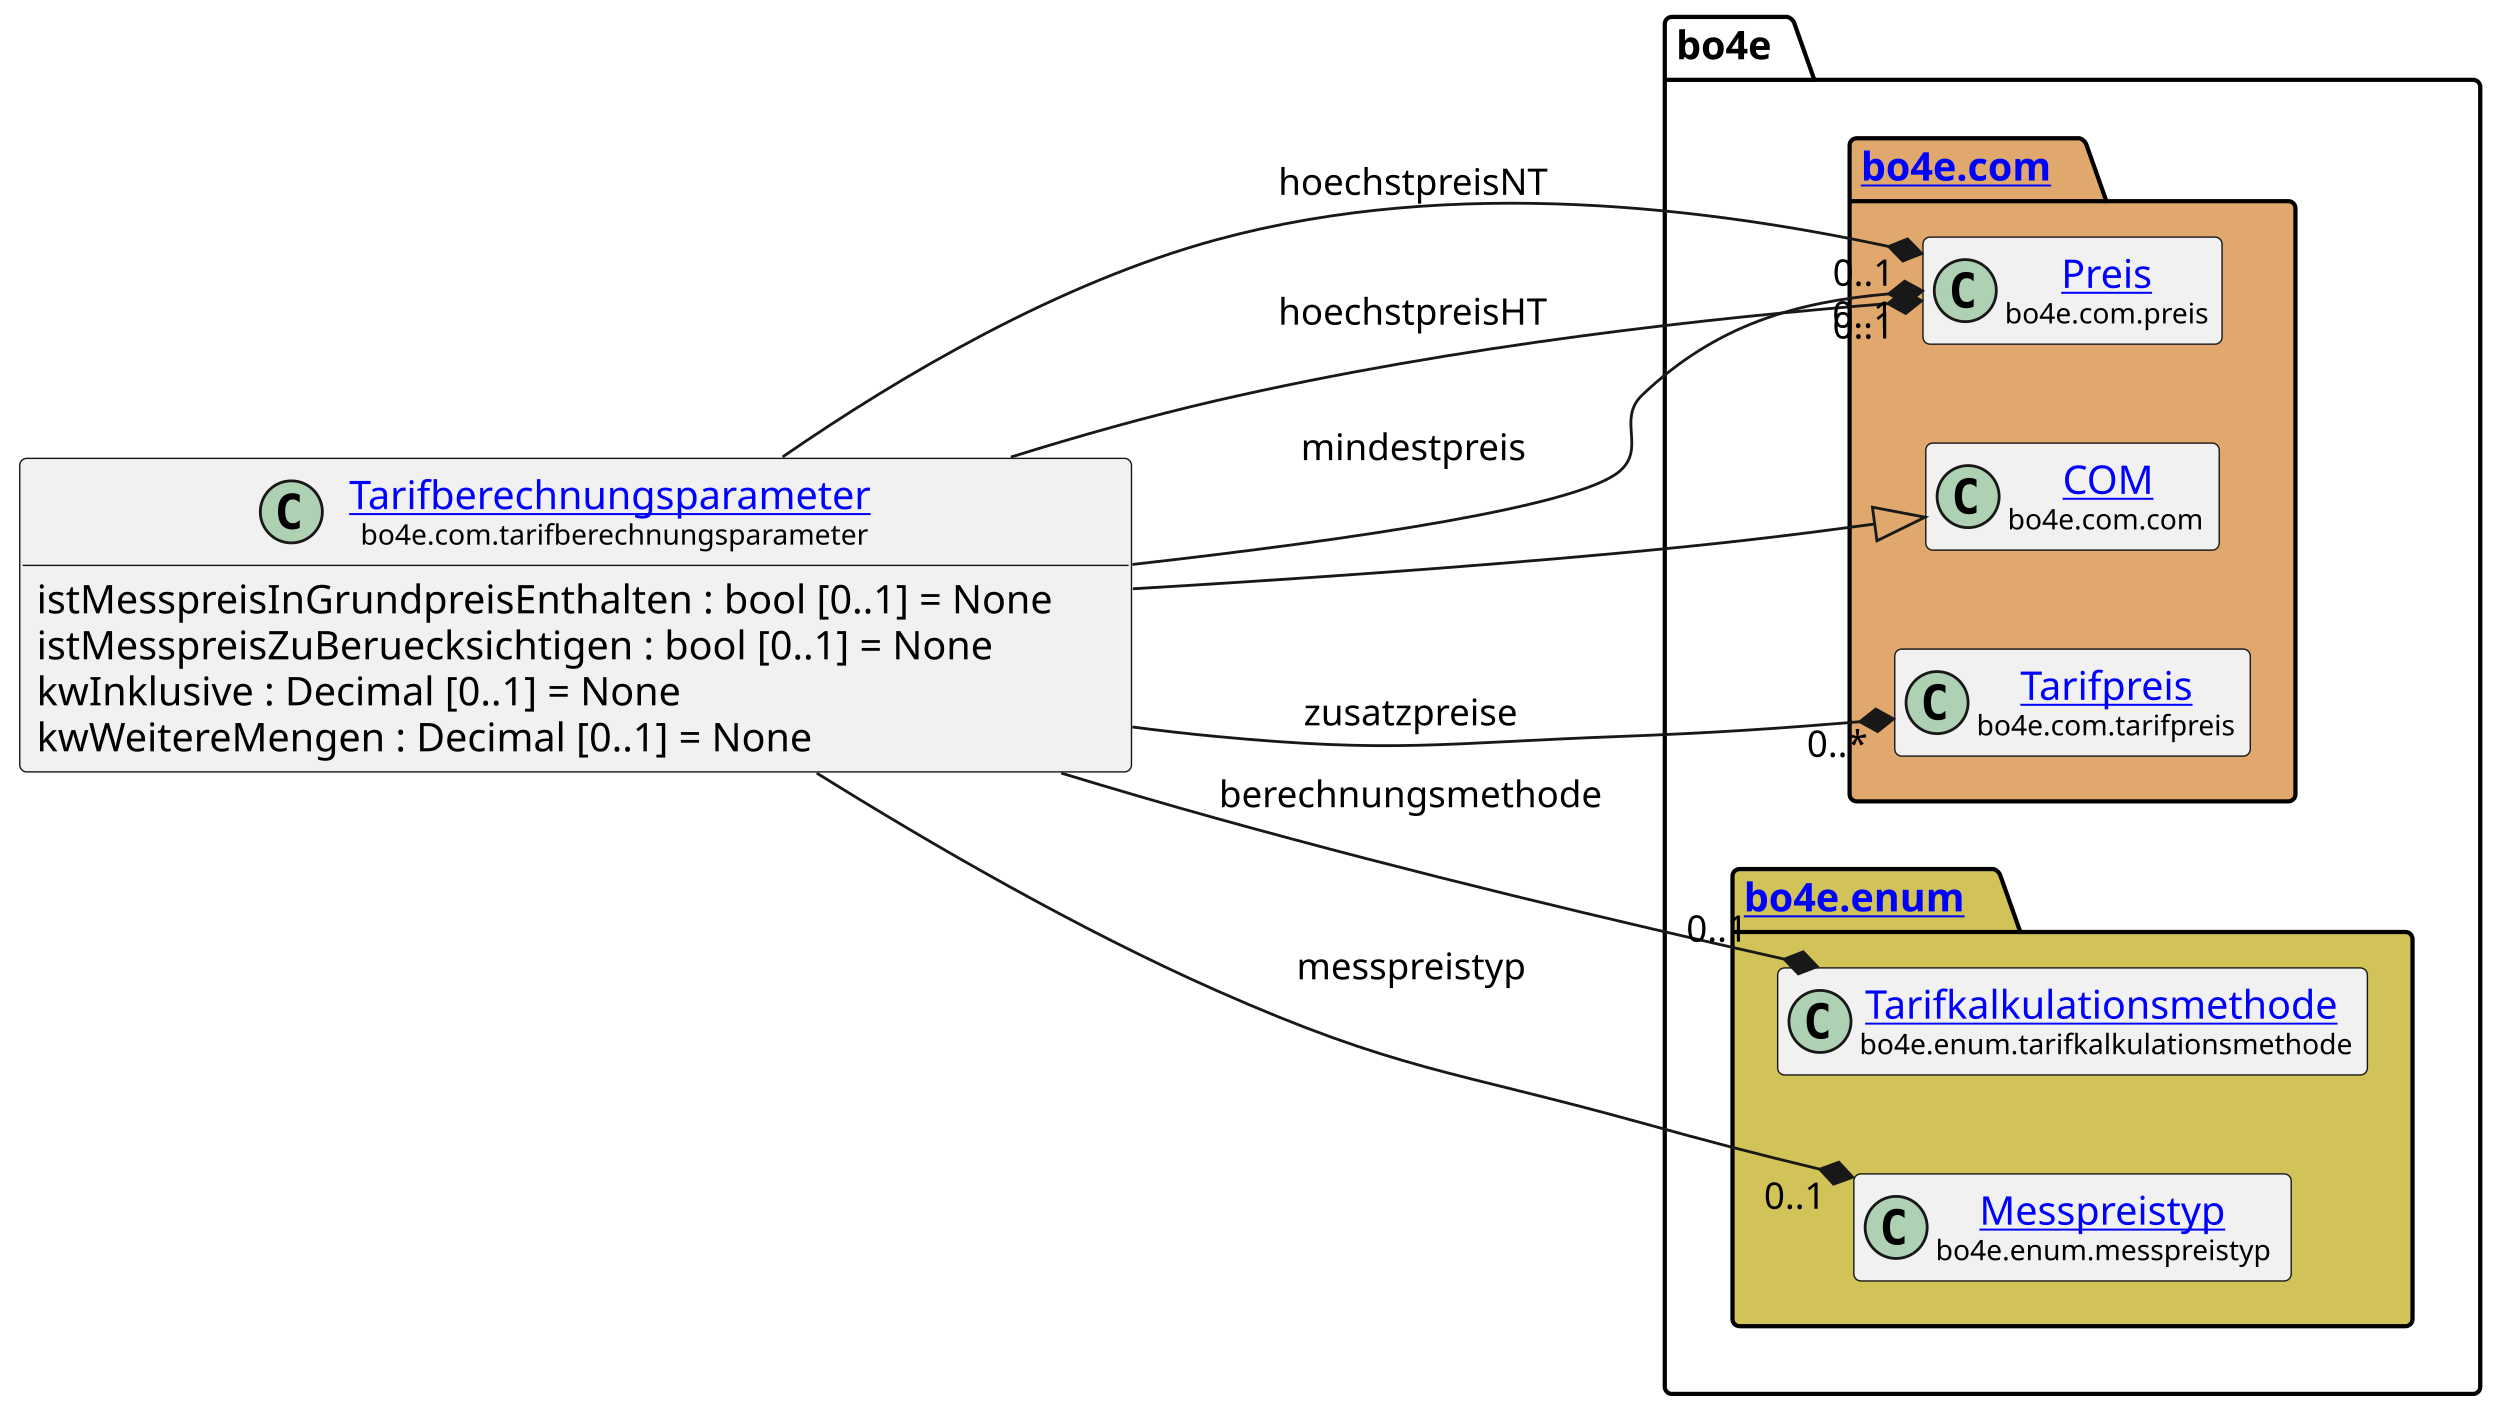
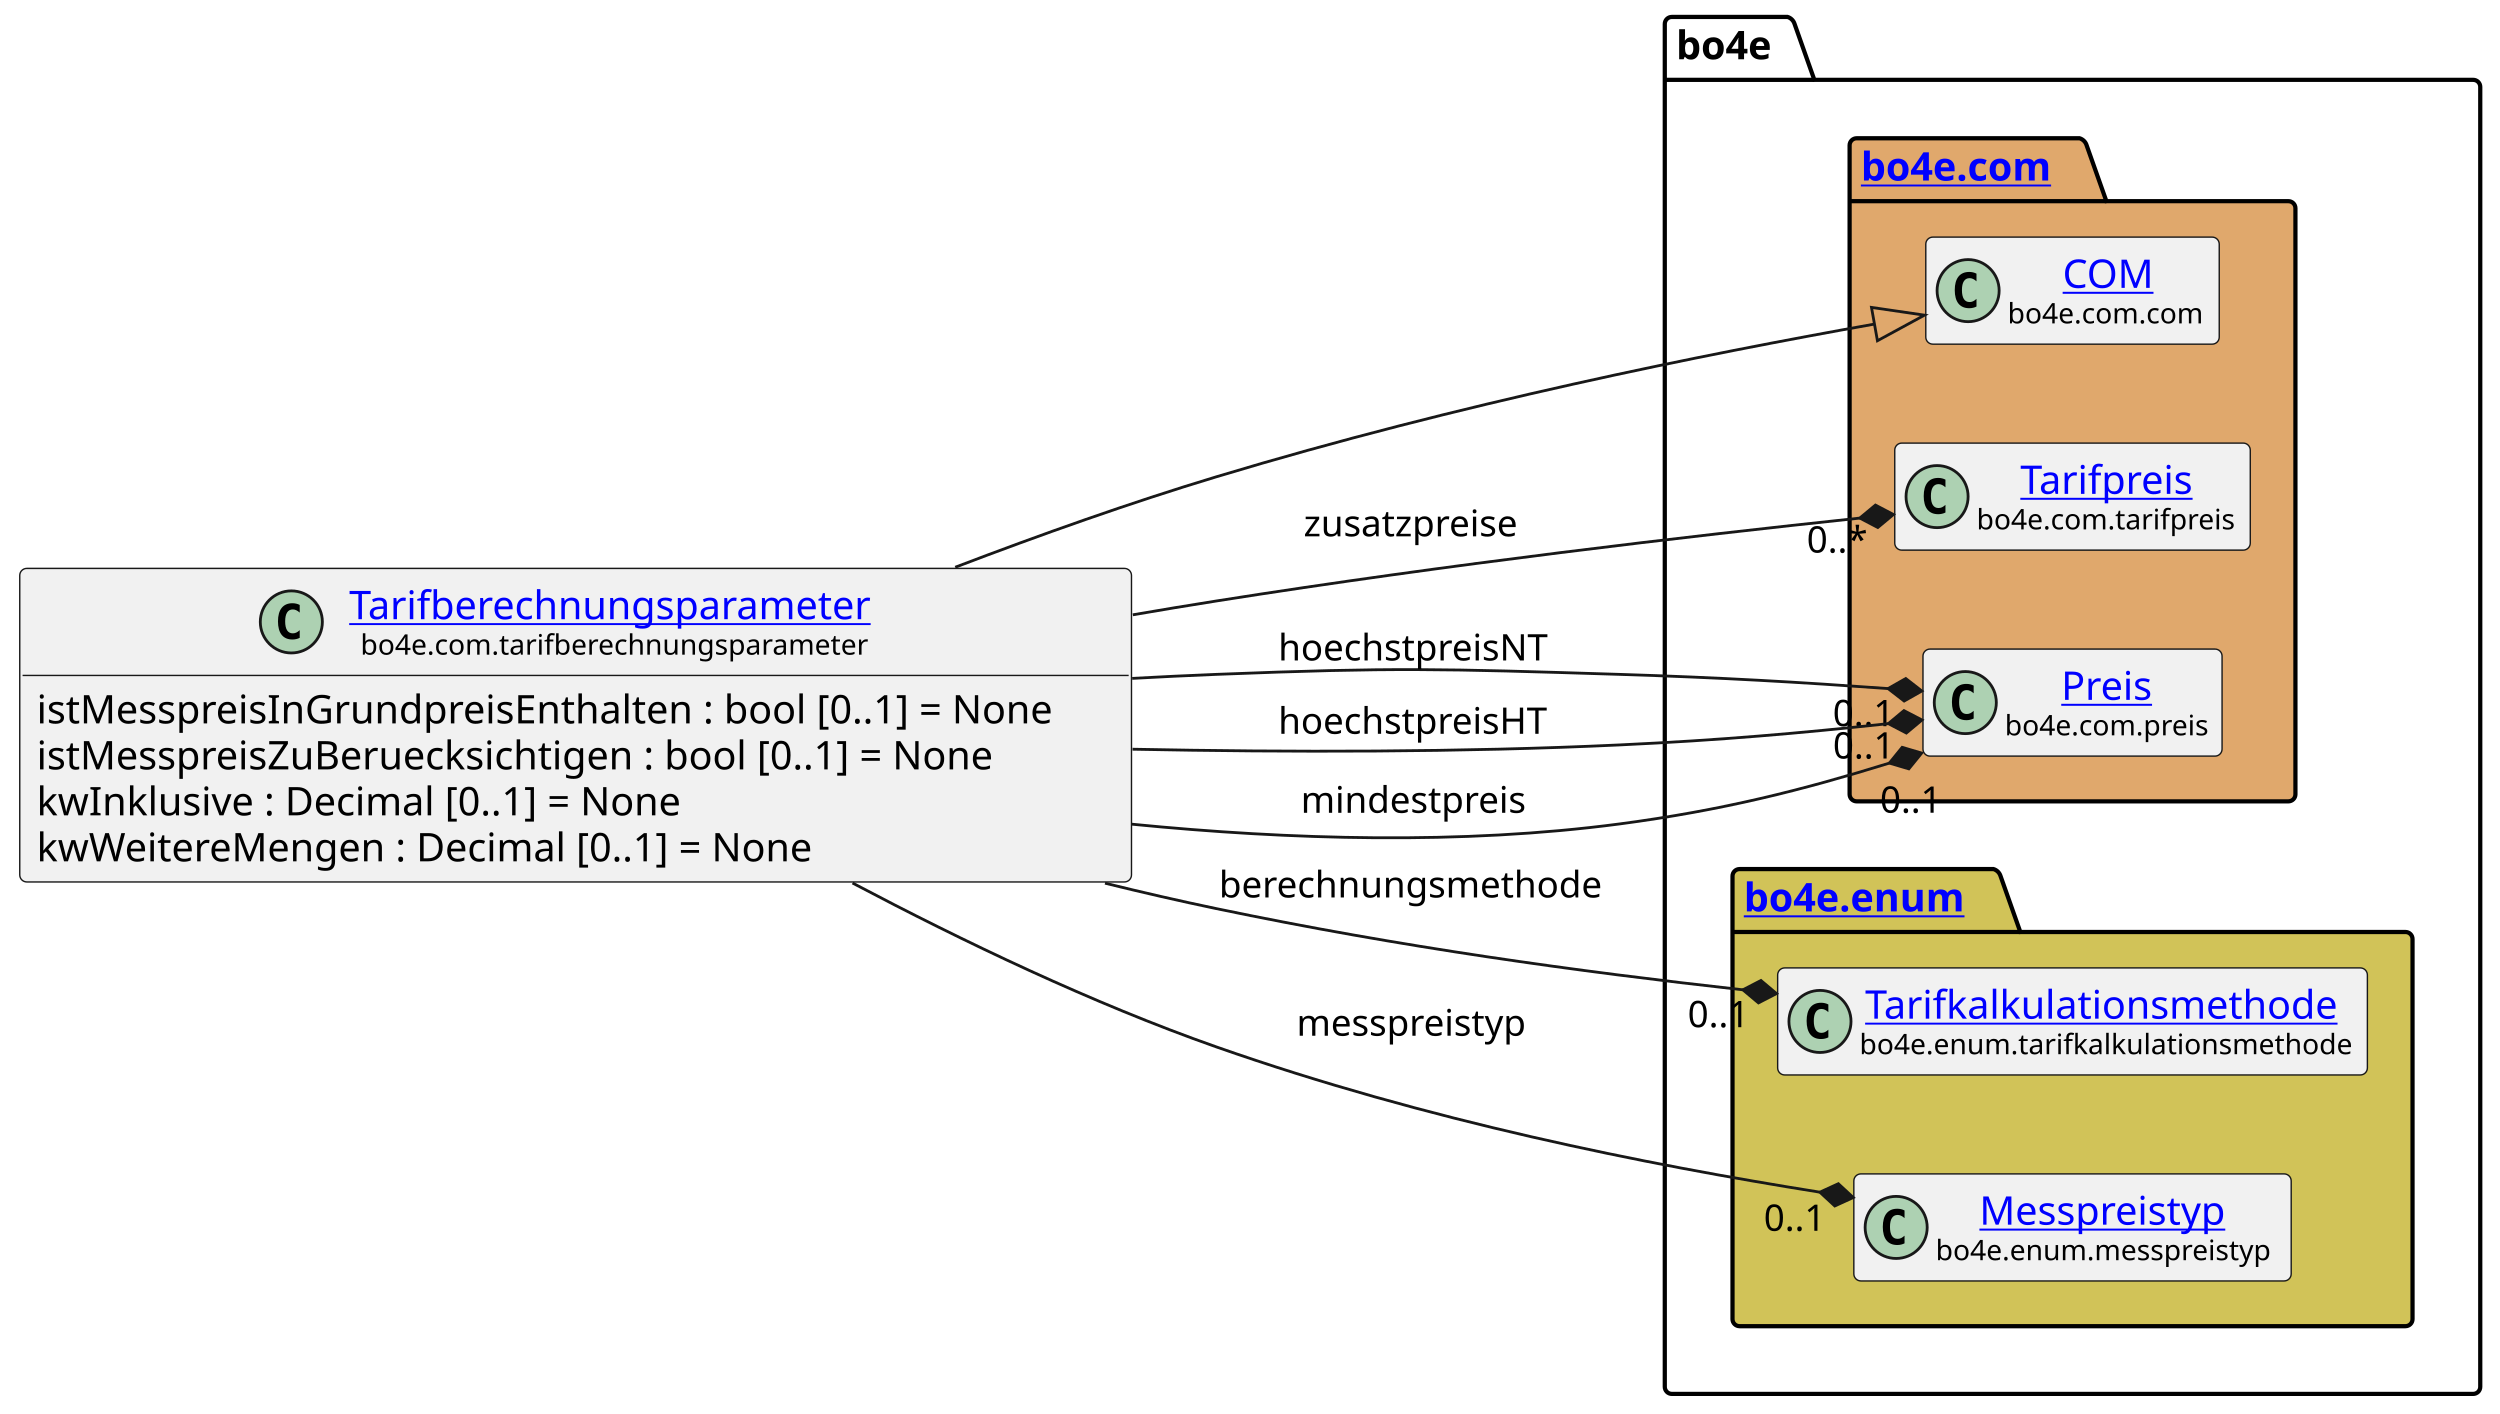
<svg xmlns="http://www.w3.org/2000/svg" xmlns:xlink="http://www.w3.org/1999/xlink" contentStyleType="text/css" height="501px" preserveAspectRatio="none" style="width:886px;height:501px;background:#FFFFFF;" version="1.1" viewBox="0 0 886 501" width="886px" zoomAndPan="magnify">
  <defs />
  <g>
    <g id="cluster_bo4e">
      <path d="M592.5,6 L633.5,6 A3.75,3.75 0 0 1 636,8.5 L643,28.297 L876.5,28.297 A2.5,2.5 0 0 1 879,30.797 L879,491.5 A2.5,2.5 0 0 1 876.5,494 L592.5,494 A2.5,2.5 0 0 1 590,491.5 L590,8.5 A2.5,2.5 0 0 1 592.5,6 " fill="none" style="stroke:#000000;stroke-width:1.5;" />
      <line style="stroke:#000000;stroke-width:1.5;" x1="590" x2="643" y1="28.297" y2="28.297" />
      <text fill="#000000" font-family="sans-serif" font-size="14" font-weight="bold" lengthAdjust="spacing" textLength="40" x="594" y="20.995">bo4e</text>
    </g>
    <g id="cluster_com">
      <path d="M658,49 L737,49 A3.75,3.75 0 0 1 739.5,51.5 L746.5,71.297 L811,71.297 A2.5,2.5 0 0 1 813.5,73.797 L813.5,281.5 A2.5,2.5 0 0 1 811,284 L658,284 A2.5,2.5 0 0 1 655.5,281.5 L655.5,51.5 A2.5,2.5 0 0 1 658,49 " fill="#E0A86C" style="stroke:#000000;stroke-width:1.5;" />
      <line style="stroke:#000000;stroke-width:1.5;" x1="655.5" x2="746.5" y1="71.297" y2="71.297" />
      <a href="https://bo4e.github.io/BO4E-python/latest/api/bo4e.com.html" target="_top" title="https://bo4e.github.io/BO4E-python/latest/api/bo4e.com.html" xlink:actuate="onRequest" xlink:href="https://bo4e.github.io/BO4E-python/latest/api/bo4e.com.html" xlink:show="new" xlink:title="https://bo4e.github.io/BO4E-python/latest/api/bo4e.com.html" xlink:type="simple">
        <text fill="#0000FF" font-family="sans-serif" font-size="14" font-weight="bold" lengthAdjust="spacing" text-decoration="underline" textLength="78" x="659.5" y="63.995">bo4e.com</text>
      </a>
    </g>
    <g id="cluster_enum">
      <path d="M616.5,308 L706.5,308 A3.75,3.75 0 0 1 709,310.5 L716,330.297 L852.5,330.297 A2.5,2.5 0 0 1 855,332.797 L855,467.5 A2.5,2.5 0 0 1 852.5,470 L616.5,470 A2.5,2.5 0 0 1 614,467.5 L614,310.5 A2.5,2.5 0 0 1 616.5,308 " fill="#D1C358" style="stroke:#000000;stroke-width:1.5;" />
      <line style="stroke:#000000;stroke-width:1.5;" x1="614" x2="716" y1="330.297" y2="330.297" />
      <a href="https://bo4e.github.io/BO4E-python/latest/api/bo4e.enum.html" target="_top" title="https://bo4e.github.io/BO4E-python/latest/api/bo4e.enum.html" xlink:actuate="onRequest" xlink:href="https://bo4e.github.io/BO4E-python/latest/api/bo4e.enum.html" xlink:show="new" xlink:title="https://bo4e.github.io/BO4E-python/latest/api/bo4e.enum.html" xlink:type="simple">
        <text fill="#0000FF" font-family="sans-serif" font-size="14" font-weight="bold" lengthAdjust="spacing" text-decoration="underline" textLength="89" x="618" y="322.995">bo4e.enum</text>
      </a>
    </g>
-     <g id="elem_Preis">
-       <rect codeLine="11" fill="#F1F1F1" height="37.938" id="Preis" rx="2.5" ry="2.5" style="stroke:#181818;stroke-width:0.5;" width="106" x="681.5" y="84.03" />
-       <ellipse cx="696.5" cy="102.999" fill="#ADD1B2" rx="11" ry="11" style="stroke:#181818;stroke-width:1.0;" />
-       <path d="M699.469,108.639 Q698.891,108.936 698.25,109.077 Q697.609,109.233 696.906,109.233 Q694.406,109.233 693.078,107.593 Q691.766,105.936 691.766,102.811 Q691.766,99.686 693.078,98.03 Q694.406,96.374 696.906,96.374 Q697.609,96.374 698.25,96.53 Q698.906,96.686 699.469,96.983 L699.469,99.702 Q698.844,99.124 698.25,98.858 Q697.656,98.577 697.031,98.577 Q695.688,98.577 695,99.655 Q694.312,100.718 694.312,102.811 Q694.312,104.905 695,105.983 Q695.688,107.046 697.031,107.046 Q697.656,107.046 698.25,106.78 Q698.844,106.499 699.469,105.921 L699.469,108.639 Z " fill="#000000" />
-       <a href="https://bo4e.github.io/BO4E-python/latest/api/bo4e.com.html#bo4e.com.preis.Preis" target="_top" title="https://bo4e.github.io/BO4E-python/latest/api/bo4e.com.html#bo4e.com.preis.Preis" xlink:actuate="onRequest" xlink:href="https://bo4e.github.io/BO4E-python/latest/api/bo4e.com.html#bo4e.com.preis.Preis" xlink:show="new" xlink:title="https://bo4e.github.io/BO4E-python/latest/api/bo4e.com.html#bo4e.com.preis.Preis" xlink:type="simple">
-         <text fill="#0000FF" font-family="sans-serif" font-size="14" lengthAdjust="spacing" text-decoration="underline" textLength="34" x="730.5" y="102.025">Preis</text>
+     <g id="elem_COM">
+       <rect codeLine="11" fill="#F1F1F1" height="37.938" id="COM" rx="2.5" ry="2.5" style="stroke:#181818;stroke-width:0.5;" width="104" x="682.5" y="84.03" />
+       <ellipse cx="697.5" cy="102.999" fill="#ADD1B2" rx="11" ry="11" style="stroke:#181818;stroke-width:1.0;" />
+       <path d="M700.469,108.639 Q699.891,108.936 699.25,109.077 Q698.609,109.233 697.906,109.233 Q695.406,109.233 694.078,107.593 Q692.766,105.936 692.766,102.811 Q692.766,99.686 694.078,98.03 Q695.406,96.374 697.906,96.374 Q698.609,96.374 699.25,96.53 Q699.906,96.686 700.469,96.983 L700.469,99.702 Q699.844,99.124 699.25,98.858 Q698.656,98.577 698.031,98.577 Q696.688,98.577 696,99.655 Q695.312,100.718 695.312,102.811 Q695.312,104.905 696,105.983 Q696.688,107.046 698.031,107.046 Q698.656,107.046 699.25,106.78 Q699.844,106.499 700.469,105.921 L700.469,108.639 Z " fill="#000000" />
+       <a href="https://bo4e.github.io/BO4E-python/latest/api/bo4e.com.html#bo4e.com.com.COM" target="_top" title="https://bo4e.github.io/BO4E-python/latest/api/bo4e.com.html#bo4e.com.com.COM" xlink:actuate="onRequest" xlink:href="https://bo4e.github.io/BO4E-python/latest/api/bo4e.com.html#bo4e.com.com.COM" xlink:show="new" xlink:title="https://bo4e.github.io/BO4E-python/latest/api/bo4e.com.html#bo4e.com.com.COM" xlink:type="simple">
+         <text fill="#0000FF" font-family="sans-serif" font-size="14" lengthAdjust="spacing" text-decoration="underline" textLength="33" x="731" y="102.025">COM</text>
      </a>
-       <text fill="#000000" font-family="sans-serif" font-size="10" lengthAdjust="spacing" textLength="74" x="710.5" y="114.609">bo4e.com.preis</text>
-     </g>
-     <g id="elem_COM">
-       <rect codeLine="12" fill="#F1F1F1" height="37.938" id="COM" rx="2.5" ry="2.5" style="stroke:#181818;stroke-width:0.5;" width="104" x="682.5" y="157.03" />
-       <ellipse cx="697.5" cy="175.999" fill="#ADD1B2" rx="11" ry="11" style="stroke:#181818;stroke-width:1.0;" />
-       <path d="M700.469,181.639 Q699.891,181.936 699.25,182.077 Q698.609,182.233 697.906,182.233 Q695.406,182.233 694.078,180.593 Q692.766,178.936 692.766,175.811 Q692.766,172.686 694.078,171.03 Q695.406,169.374 697.906,169.374 Q698.609,169.374 699.25,169.53 Q699.906,169.686 700.469,169.983 L700.469,172.702 Q699.844,172.124 699.25,171.858 Q698.656,171.577 698.031,171.577 Q696.688,171.577 696,172.655 Q695.312,173.718 695.312,175.811 Q695.312,177.905 696,178.983 Q696.688,180.046 698.031,180.046 Q698.656,180.046 699.25,179.78 Q699.844,179.499 700.469,178.921 L700.469,181.639 Z " fill="#000000" />
-       <a href="https://bo4e.github.io/BO4E-python/latest/api/bo4e.com.html#bo4e.com.com.COM" target="_top" title="https://bo4e.github.io/BO4E-python/latest/api/bo4e.com.html#bo4e.com.com.COM" xlink:actuate="onRequest" xlink:href="https://bo4e.github.io/BO4E-python/latest/api/bo4e.com.html#bo4e.com.com.COM" xlink:show="new" xlink:title="https://bo4e.github.io/BO4E-python/latest/api/bo4e.com.html#bo4e.com.com.COM" xlink:type="simple">
-         <text fill="#0000FF" font-family="sans-serif" font-size="14" lengthAdjust="spacing" text-decoration="underline" textLength="33" x="731" y="175.025">COM</text>
-       </a>
-       <text fill="#000000" font-family="sans-serif" font-size="10" lengthAdjust="spacing" textLength="72" x="711.5" y="187.609">bo4e.com.com</text>
+       <text fill="#000000" font-family="sans-serif" font-size="10" lengthAdjust="spacing" textLength="72" x="711.5" y="114.609">bo4e.com.com</text>
    </g>
    <g id="elem_Tarifpreis">
-       <rect codeLine="13" fill="#F1F1F1" height="37.938" id="Tarifpreis" rx="2.5" ry="2.5" style="stroke:#181818;stroke-width:0.5;" width="126" x="671.5" y="230.03" />
-       <ellipse cx="686.5" cy="248.999" fill="#ADD1B2" rx="11" ry="11" style="stroke:#181818;stroke-width:1.0;" />
-       <path d="M689.469,254.639 Q688.891,254.936 688.25,255.077 Q687.609,255.233 686.906,255.233 Q684.406,255.233 683.078,253.593 Q681.766,251.936 681.766,248.811 Q681.766,245.686 683.078,244.03 Q684.406,242.374 686.906,242.374 Q687.609,242.374 688.25,242.53 Q688.906,242.686 689.469,242.983 L689.469,245.702 Q688.844,245.124 688.25,244.858 Q687.656,244.577 687.031,244.577 Q685.688,244.577 685,245.655 Q684.312,246.718 684.312,248.811 Q684.312,250.905 685,251.983 Q685.688,253.046 687.031,253.046 Q687.656,253.046 688.25,252.78 Q688.844,252.499 689.469,251.921 L689.469,254.639 Z " fill="#000000" />
+       <rect codeLine="12" fill="#F1F1F1" height="37.938" id="Tarifpreis" rx="2.5" ry="2.5" style="stroke:#181818;stroke-width:0.5;" width="126" x="671.5" y="157.03" />
+       <ellipse cx="686.5" cy="175.999" fill="#ADD1B2" rx="11" ry="11" style="stroke:#181818;stroke-width:1.0;" />
+       <path d="M689.469,181.639 Q688.891,181.936 688.25,182.077 Q687.609,182.233 686.906,182.233 Q684.406,182.233 683.078,180.593 Q681.766,178.936 681.766,175.811 Q681.766,172.686 683.078,171.03 Q684.406,169.374 686.906,169.374 Q687.609,169.374 688.25,169.53 Q688.906,169.686 689.469,169.983 L689.469,172.702 Q688.844,172.124 688.25,171.858 Q687.656,171.577 687.031,171.577 Q685.688,171.577 685,172.655 Q684.312,173.718 684.312,175.811 Q684.312,177.905 685,178.983 Q685.688,180.046 687.031,180.046 Q687.656,180.046 688.25,179.78 Q688.844,179.499 689.469,178.921 L689.469,181.639 Z " fill="#000000" />
      <a href="https://bo4e.github.io/BO4E-python/latest/api/bo4e.com.html#bo4e.com.tarifpreis.Tarifpreis" target="_top" title="https://bo4e.github.io/BO4E-python/latest/api/bo4e.com.html#bo4e.com.tarifpreis.Tarifpreis" xlink:actuate="onRequest" xlink:href="https://bo4e.github.io/BO4E-python/latest/api/bo4e.com.html#bo4e.com.tarifpreis.Tarifpreis" xlink:show="new" xlink:title="https://bo4e.github.io/BO4E-python/latest/api/bo4e.com.html#bo4e.com.tarifpreis.Tarifpreis" xlink:type="simple">
-         <text fill="#0000FF" font-family="sans-serif" font-size="14" lengthAdjust="spacing" text-decoration="underline" textLength="63" x="716" y="248.025">Tarifpreis</text>
+         <text fill="#0000FF" font-family="sans-serif" font-size="14" lengthAdjust="spacing" text-decoration="underline" textLength="63" x="716" y="175.025">Tarifpreis</text>
      </a>
-       <text fill="#000000" font-family="sans-serif" font-size="10" lengthAdjust="spacing" textLength="94" x="700.5" y="260.609">bo4e.com.tarifpreis</text>
+       <text fill="#000000" font-family="sans-serif" font-size="10" lengthAdjust="spacing" textLength="94" x="700.5" y="187.609">bo4e.com.tarifpreis</text>
+     </g>
+     <g id="elem_Preis">
+       <rect codeLine="13" fill="#F1F1F1" height="37.938" id="Preis" rx="2.5" ry="2.5" style="stroke:#181818;stroke-width:0.5;" width="106" x="681.5" y="230.03" />
+       <ellipse cx="696.5" cy="248.999" fill="#ADD1B2" rx="11" ry="11" style="stroke:#181818;stroke-width:1.0;" />
+       <path d="M699.469,254.639 Q698.891,254.936 698.25,255.077 Q697.609,255.233 696.906,255.233 Q694.406,255.233 693.078,253.593 Q691.766,251.936 691.766,248.811 Q691.766,245.686 693.078,244.03 Q694.406,242.374 696.906,242.374 Q697.609,242.374 698.25,242.53 Q698.906,242.686 699.469,242.983 L699.469,245.702 Q698.844,245.124 698.25,244.858 Q697.656,244.577 697.031,244.577 Q695.688,244.577 695,245.655 Q694.312,246.718 694.312,248.811 Q694.312,250.905 695,251.983 Q695.688,253.046 697.031,253.046 Q697.656,253.046 698.25,252.78 Q698.844,252.499 699.469,251.921 L699.469,254.639 Z " fill="#000000" />
+       <a href="https://bo4e.github.io/BO4E-python/latest/api/bo4e.com.html#bo4e.com.preis.Preis" target="_top" title="https://bo4e.github.io/BO4E-python/latest/api/bo4e.com.html#bo4e.com.preis.Preis" xlink:actuate="onRequest" xlink:href="https://bo4e.github.io/BO4E-python/latest/api/bo4e.com.html#bo4e.com.preis.Preis" xlink:show="new" xlink:title="https://bo4e.github.io/BO4E-python/latest/api/bo4e.com.html#bo4e.com.preis.Preis" xlink:type="simple">
+         <text fill="#0000FF" font-family="sans-serif" font-size="14" lengthAdjust="spacing" text-decoration="underline" textLength="34" x="730.5" y="248.025">Preis</text>
+       </a>
+       <text fill="#000000" font-family="sans-serif" font-size="10" lengthAdjust="spacing" textLength="74" x="710.5" y="260.609">bo4e.com.preis</text>
    </g>
    <g id="elem_Tarifkalkulationsmethode">
      <rect codeLine="16" fill="#F1F1F1" height="37.938" id="Tarifkalkulationsmethode" rx="2.5" ry="2.5" style="stroke:#181818;stroke-width:0.5;" width="209" x="630" y="343.03" />
      <ellipse cx="645" cy="361.999" fill="#ADD1B2" rx="11" ry="11" style="stroke:#181818;stroke-width:1.0;" />
      <path d="M647.969,367.639 Q647.391,367.936 646.75,368.077 Q646.109,368.233 645.406,368.233 Q642.906,368.233 641.578,366.592 Q640.266,364.936 640.266,361.811 Q640.266,358.686 641.578,357.03 Q642.906,355.374 645.406,355.374 Q646.109,355.374 646.75,355.53 Q647.406,355.686 647.969,355.983 L647.969,358.702 Q647.344,358.124 646.75,357.858 Q646.156,357.577 645.531,357.577 Q644.188,357.577 643.5,358.655 Q642.812,359.717 642.812,361.811 Q642.812,363.905 643.5,364.983 Q644.188,366.046 645.531,366.046 Q646.156,366.046 646.75,365.78 Q647.344,365.499 647.969,364.921 L647.969,367.639 Z " fill="#000000" />
      <a href="https://bo4e.github.io/BO4E-python/latest/api/bo4e.enum.html#bo4e.enum.tarifkalkulationsmethode.Tarifkalkulationsmethode" target="_top" title="https://bo4e.github.io/BO4E-python/latest/api/bo4e.enum.html#bo4e.enum.tarifkalkulationsmethode.Tarifkalkulationsmethode" xlink:actuate="onRequest" xlink:href="https://bo4e.github.io/BO4E-python/latest/api/bo4e.enum.html#bo4e.enum.tarifkalkulationsmethode.Tarifkalkulationsmethode" xlink:show="new" xlink:title="https://bo4e.github.io/BO4E-python/latest/api/bo4e.enum.html#bo4e.enum.tarifkalkulationsmethode.Tarifkalkulationsmethode" xlink:type="simple">
        <text fill="#0000FF" font-family="sans-serif" font-size="14" lengthAdjust="spacing" text-decoration="underline" textLength="173" x="661" y="361.025">Tarifkalkulationsmethode</text>
      </a>
      <text fill="#000000" font-family="sans-serif" font-size="10" lengthAdjust="spacing" textLength="177" x="659" y="373.609">bo4e.enum.tarifkalkulationsmethode</text>
    </g>
    <g id="elem_Messpreistyp">
      <rect codeLine="17" fill="#F1F1F1" height="37.938" id="Messpreistyp" rx="2.5" ry="2.5" style="stroke:#181818;stroke-width:0.5;" width="155" x="657" y="416.03" />
      <ellipse cx="672" cy="434.999" fill="#ADD1B2" rx="11" ry="11" style="stroke:#181818;stroke-width:1.0;" />
      <path d="M674.969,440.639 Q674.391,440.936 673.75,441.077 Q673.109,441.233 672.406,441.233 Q669.906,441.233 668.578,439.592 Q667.266,437.936 667.266,434.811 Q667.266,431.686 668.578,430.03 Q669.906,428.374 672.406,428.374 Q673.109,428.374 673.75,428.53 Q674.406,428.686 674.969,428.983 L674.969,431.702 Q674.344,431.124 673.75,430.858 Q673.156,430.577 672.531,430.577 Q671.188,430.577 670.5,431.655 Q669.812,432.717 669.812,434.811 Q669.812,436.905 670.5,437.983 Q671.188,439.046 672.531,439.046 Q673.156,439.046 673.75,438.78 Q674.344,438.499 674.969,437.921 L674.969,440.639 Z " fill="#000000" />
      <a href="https://bo4e.github.io/BO4E-python/latest/api/bo4e.enum.html#bo4e.enum.messpreistyp.Messpreistyp" target="_top" title="https://bo4e.github.io/BO4E-python/latest/api/bo4e.enum.html#bo4e.enum.messpreistyp.Messpreistyp" xlink:actuate="onRequest" xlink:href="https://bo4e.github.io/BO4E-python/latest/api/bo4e.enum.html#bo4e.enum.messpreistyp.Messpreistyp" xlink:show="new" xlink:title="https://bo4e.github.io/BO4E-python/latest/api/bo4e.enum.html#bo4e.enum.messpreistyp.Messpreistyp" xlink:type="simple">
        <text fill="#0000FF" font-family="sans-serif" font-size="14" lengthAdjust="spacing" text-decoration="underline" textLength="92" x="701.5" y="434.025">Messpreistyp</text>
      </a>
      <text fill="#000000" font-family="sans-serif" font-size="10" lengthAdjust="spacing" textLength="123" x="686" y="446.609">bo4e.enum.messpreistyp</text>
    </g>
    <g id="elem_Tarifberechnungsparameter">
-       <rect codeLine="3" fill="#F1F1F1" height="111.125" id="Tarifberechnungsparameter" rx="2.5" ry="2.5" style="stroke:#181818;stroke-width:0.5;" width="394" x="7" y="162.44" />
-       <ellipse cx="103.25" cy="181.409" fill="#ADD1B2" rx="11" ry="11" style="stroke:#181818;stroke-width:1.0;" />
-       <path d="M106.219,187.049 Q105.641,187.346 105,187.487 Q104.359,187.643 103.656,187.643 Q101.156,187.643 99.828,186.002 Q98.516,184.346 98.516,181.221 Q98.516,178.096 99.828,176.44 Q101.156,174.784 103.656,174.784 Q104.359,174.784 105,174.94 Q105.656,175.096 106.219,175.393 L106.219,178.112 Q105.594,177.534 105,177.268 Q104.406,176.987 103.781,176.987 Q102.438,176.987 101.75,178.065 Q101.062,179.127 101.062,181.221 Q101.062,183.315 101.75,184.393 Q102.438,185.456 103.781,185.456 Q104.406,185.456 105,185.19 Q105.594,184.909 106.219,184.331 L106.219,187.049 Z " fill="#000000" />
+       <rect codeLine="3" fill="#F1F1F1" height="111.125" id="Tarifberechnungsparameter" rx="2.5" ry="2.5" style="stroke:#181818;stroke-width:0.5;" width="394" x="7" y="201.44" />
+       <ellipse cx="103.25" cy="220.409" fill="#ADD1B2" rx="11" ry="11" style="stroke:#181818;stroke-width:1.0;" />
+       <path d="M106.219,226.049 Q105.641,226.346 105,226.487 Q104.359,226.643 103.656,226.643 Q101.156,226.643 99.828,225.002 Q98.516,223.346 98.516,220.221 Q98.516,217.096 99.828,215.44 Q101.156,213.784 103.656,213.784 Q104.359,213.784 105,213.94 Q105.656,214.096 106.219,214.393 L106.219,217.112 Q105.594,216.534 105,216.268 Q104.406,215.987 103.781,215.987 Q102.438,215.987 101.75,217.065 Q101.062,218.127 101.062,220.221 Q101.062,222.315 101.75,223.393 Q102.438,224.456 103.781,224.456 Q104.406,224.456 105,224.19 Q105.594,223.909 106.219,223.331 L106.219,226.049 Z " fill="#000000" />
      <a href="https://bo4e.github.io/BO4E-python/latest/api/bo4e.com.html#bo4e.com.tarifberechnungsparameter.Tarifberechnungsparameter" target="_top" title="https://bo4e.github.io/BO4E-python/latest/api/bo4e.com.html#bo4e.com.tarifberechnungsparameter.Tarifberechnungsparameter" xlink:actuate="onRequest" xlink:href="https://bo4e.github.io/BO4E-python/latest/api/bo4e.com.html#bo4e.com.tarifberechnungsparameter.Tarifberechnungsparameter" xlink:show="new" xlink:title="https://bo4e.github.io/BO4E-python/latest/api/bo4e.com.html#bo4e.com.tarifberechnungsparameter.Tarifberechnungsparameter" xlink:type="simple">
-         <text fill="#0000FF" font-family="sans-serif" font-size="14" lengthAdjust="spacing" text-decoration="underline" textLength="193" x="123.75" y="180.435">Tarifberechnungsparameter</text>
+         <text fill="#0000FF" font-family="sans-serif" font-size="14" lengthAdjust="spacing" text-decoration="underline" textLength="193" x="123.75" y="219.435">Tarifberechnungsparameter</text>
      </a>
-       <text fill="#000000" font-family="sans-serif" font-size="10" lengthAdjust="spacing" textLength="185" x="127.75" y="193.019">bo4e.com.tarifberechnungsparameter</text>
-       <line style="stroke:#181818;stroke-width:0.5;" x1="8" x2="400" y1="200.377" y2="200.377" />
-       <text fill="#000000" font-family="sans-serif" font-size="14" lengthAdjust="spacing" textLength="382" x="13" y="217.373">istMesspreisInGrundpreisEnthalten : bool [0..1] = None</text>
-       <text fill="#000000" font-family="sans-serif" font-size="14" lengthAdjust="spacing" textLength="367" x="13" y="233.669">istMesspreisZuBeruecksichtigen : bool [0..1] = None</text>
-       <text fill="#000000" font-family="sans-serif" font-size="14" lengthAdjust="spacing" textLength="243" x="13" y="249.966">kwInklusive : Decimal [0..1] = None</text>
-       <text fill="#000000" font-family="sans-serif" font-size="14" lengthAdjust="spacing" textLength="294" x="13" y="266.263">kwWeitereMengen : Decimal [0..1] = None</text>
+       <text fill="#000000" font-family="sans-serif" font-size="10" lengthAdjust="spacing" textLength="185" x="127.75" y="232.019">bo4e.com.tarifberechnungsparameter</text>
+       <line style="stroke:#181818;stroke-width:0.5;" x1="8" x2="400" y1="239.377" y2="239.377" />
+       <text fill="#000000" font-family="sans-serif" font-size="14" lengthAdjust="spacing" textLength="382" x="13" y="256.373">istMesspreisInGrundpreisEnthalten : bool [0..1] = None</text>
+       <text fill="#000000" font-family="sans-serif" font-size="14" lengthAdjust="spacing" textLength="367" x="13" y="272.67">istMesspreisZuBeruecksichtigen : bool [0..1] = None</text>
+       <text fill="#000000" font-family="sans-serif" font-size="14" lengthAdjust="spacing" textLength="243" x="13" y="288.966">kwInklusive : Decimal [0..1] = None</text>
+       <text fill="#000000" font-family="sans-serif" font-size="14" lengthAdjust="spacing" textLength="294" x="13" y="305.263">kwWeitereMengen : Decimal [0..1] = None</text>
    </g>
    <g id="link_Tarifberechnungsparameter_COM">
-       <path codeLine="20" d="M401.47,208.67 C457.28,205.37 518.08,201.17 574,196 C610.27,192.65 633.163,189.936 664.393,185.706 " fill="none" id="Tarifberechnungsparameter-to-COM" style="stroke:#181818;stroke-width:1.0;" />
-       <polygon fill="none" points="682.23,183.29,663.587,179.76,665.198,191.652,682.23,183.29" style="stroke:#181818;stroke-width:1.0;" />
+       <path codeLine="20" d="M338.53,201.03 C368.64,189.53 400.67,178.15 431,169 C517.71,142.83 603.61,125.682 664.31,114.852 " fill="none" id="Tarifberechnungsparameter-to-COM" style="stroke:#181818;stroke-width:1.0;" />
+       <polygon fill="none" points="682.03,111.69,663.256,108.945,665.364,120.758,682.03,111.69" style="stroke:#181818;stroke-width:1.0;" />
    </g>
    <g id="link_Tarifberechnungsparameter_Tarifkalkulationsmethode">
-       <path codeLine="21" d="M376.12,274 C394.59,279.6 413.15,285.04 431,290 C502.13,309.77 571.872,326.328 632.332,339.918 " fill="none" id="Tarifberechnungsparameter-to-Tarifkalkulationsmethode" style="stroke:#181818;stroke-width:1.0;" />
-       <polygon fill="#181818" points="644.04,342.55,639.063,337.332,632.332,339.918,637.309,345.137,644.04,342.55" style="stroke:#181818;stroke-width:1.0;" />
-       <text fill="#000000" font-family="sans-serif" font-size="13" lengthAdjust="spacing" textLength="141" x="432" y="286.067">berechnungsmethode</text>
-       <text fill="#000000" font-family="sans-serif" font-size="13" lengthAdjust="spacing" textLength="24" x="597.627" y="333.736">0..1</text>
+       <path codeLine="21" d="M391.61,313 C404.88,316.27 418.11,319.31 431,322 C496.47,335.66 559.014,344.25 617.674,350.79 " fill="none" id="Tarifberechnungsparameter-to-Tarifkalkulationsmethode" style="stroke:#181818;stroke-width:1.0;" />
+       <polygon fill="#181818" points="629.6,352.12,624.08,347.48,617.674,350.79,623.194,355.43,629.6,352.12" style="stroke:#181818;stroke-width:1.0;" />
+       <text fill="#000000" font-family="sans-serif" font-size="13" lengthAdjust="spacing" textLength="141" x="432" y="318.067">berechnungsmethode</text>
+       <text fill="#000000" font-family="sans-serif" font-size="13" lengthAdjust="spacing" textLength="24" x="598.111" y="364.039">0..1</text>
    </g>
    <g id="link_Tarifberechnungsparameter_Messpreistyp">
-       <path codeLine="22" d="M289.45,273.98 C330.9,299.8 382.3,329.43 431,351 C495.27,379.46 514.27,379.21 582,398 C606.13,404.7 620.948,408.553 644.918,414.363 " fill="none" id="Tarifberechnungsparameter-to-Messpreistyp" style="stroke:#181818;stroke-width:1.0;" />
-       <polygon fill="#181818" points="656.58,417.19,651.691,411.889,644.918,414.363,649.807,419.664,656.58,417.19" style="stroke:#181818;stroke-width:1.0;" />
-       <text fill="#000000" font-family="sans-serif" font-size="13" lengthAdjust="spacing" textLength="86" x="459.5" y="347.067">messpreistyp</text>
-       <text fill="#000000" font-family="sans-serif" font-size="13" lengthAdjust="spacing" textLength="24" x="625.134" y="428.409">0..1</text>
+       <path codeLine="22" d="M302.13,312.94 C341.19,333.57 387.26,355.63 431,371 C505.7,397.24 582.89,412.598 644.95,422.508 " fill="none" id="Tarifberechnungsparameter-to-Messpreistyp" style="stroke:#181818;stroke-width:1.0;" />
+       <polygon fill="#181818" points="656.8,424.4,651.506,419.504,644.95,422.508,650.244,427.404,656.8,424.4" style="stroke:#181818;stroke-width:1.0;" />
+       <text fill="#000000" font-family="sans-serif" font-size="13" lengthAdjust="spacing" textLength="86" x="459.5" y="367.067">messpreistyp</text>
+       <text fill="#000000" font-family="sans-serif" font-size="13" lengthAdjust="spacing" textLength="24" x="625.091" y="436.206">0..1</text>
    </g>
    <g id="link_Tarifberechnungsparameter_Preis">
-       <path codeLine="23" d="M277.33,161.95 C319.6,132.79 375.43,100.14 431,85 C516.28,61.77 608.165,74.273 669.335,87.343 " fill="none" id="Tarifberechnungsparameter-to-Preis" style="stroke:#181818;stroke-width:1.0;" />
-       <polygon fill="#181818" points="681.07,89.85,676.038,84.685,669.335,87.343,674.367,92.508,681.07,89.85" style="stroke:#181818;stroke-width:1.0;" />
-       <text fill="#000000" font-family="sans-serif" font-size="13" lengthAdjust="spacing" textLength="99" x="453" y="69.067">hoechstpreisNT</text>
-       <text fill="#000000" font-family="sans-serif" font-size="13" lengthAdjust="spacing" textLength="24" x="649.505" y="101.271">0..1</text>
+       <path codeLine="23" d="M401.24,240.42 C411.3,239.87 421.27,239.39 431,239 C494.51,236.48 510.48,237.01 574,239 C609.77,240.12 638.021,241.788 669.131,244.028 " fill="none" id="Tarifberechnungsparameter-to-Preis" style="stroke:#181818;stroke-width:1.0;" />
+       <polygon fill="#181818" points="681.1,244.89,675.403,240.469,669.131,244.028,674.828,248.449,681.1,244.89" style="stroke:#181818;stroke-width:1.0;" />
+       <text fill="#000000" font-family="sans-serif" font-size="13" lengthAdjust="spacing" textLength="99" x="453" y="234.067">hoechstpreisNT</text>
+       <text fill="#000000" font-family="sans-serif" font-size="13" lengthAdjust="spacing" textLength="24" x="649.538" y="257.357">0..1</text>
    </g>
    <g id="link_Tarifberechnungsparameter_Preis">
-       <path codeLine="24" d="M358.24,161.99 C382.37,154.47 407.2,147.48 431,142 C517.43,122.1 608.299,112.508 669.069,107.588 " fill="none" id="Tarifberechnungsparameter-to-Preis-1" style="stroke:#181818;stroke-width:1.0;" />
-       <polygon fill="#181818" points="681.03,106.62,674.727,103.117,669.069,107.588,675.372,111.091,681.03,106.62" style="stroke:#181818;stroke-width:1.0;" />
-       <text fill="#000000" font-family="sans-serif" font-size="13" lengthAdjust="spacing" textLength="99" x="453" y="115.067">hoechstpreisHT</text>
-       <text fill="#000000" font-family="sans-serif" font-size="13" lengthAdjust="spacing" textLength="24" x="649.46" y="119.981">0..1</text>
+       <path codeLine="24" d="M401.36,265.52 C457.17,266.64 518,266.63 574,264 C609.84,262.32 638.129,259.806 669.219,256.456 " fill="none" id="Tarifberechnungsparameter-to-Preis-1" style="stroke:#181818;stroke-width:1.0;" />
+       <polygon fill="#181818" points="681.15,255.17,674.756,251.836,669.219,256.456,675.613,259.79,681.15,255.17" style="stroke:#181818;stroke-width:1.0;" />
+       <text fill="#000000" font-family="sans-serif" font-size="13" lengthAdjust="spacing" textLength="99" x="453" y="260.067">hoechstpreisHT</text>
+       <text fill="#000000" font-family="sans-serif" font-size="13" lengthAdjust="spacing" textLength="24" x="649.594" y="268.825">0..1</text>
    </g>
    <g id="link_Tarifberechnungsparameter_Preis">
-       <path codeLine="25" d="M401.31,200.04 C481.85,190.97 559.7,179.29 574,167 C583.49,158.84 572.94,148.63 582,140 C608.37,114.88 636.895,106.978 669.375,104.158 " fill="none" id="Tarifberechnungsparameter-to-Preis-2" style="stroke:#181818;stroke-width:1.0;" />
-       <polygon fill="#181818" points="681.33,103.12,675.006,99.654,669.375,104.158,675.698,107.624,681.33,103.12" style="stroke:#181818;stroke-width:1.0;" />
-       <text fill="#000000" font-family="sans-serif" font-size="13" lengthAdjust="spacing" textLength="83" x="461" y="163.067">mindestpreis</text>
-       <text fill="#000000" font-family="sans-serif" font-size="13" lengthAdjust="spacing" textLength="24" x="649.387" y="116.124">0..1</text>
+       <path codeLine="25" d="M401.12,292.09 C457.06,297.63 518.02,299.41 574,292 C610.39,287.18 638.808,279.984 669.578,270.444 " fill="none" id="Tarifberechnungsparameter-to-Preis-2" style="stroke:#181818;stroke-width:1.0;" />
+       <polygon fill="#181818" points="681.04,266.89,674.125,264.846,669.578,270.444,676.494,272.487,681.04,266.89" style="stroke:#181818;stroke-width:1.0;" />
+       <text fill="#000000" font-family="sans-serif" font-size="13" lengthAdjust="spacing" textLength="83" x="461" y="288.067">mindestpreis</text>
+       <text fill="#000000" font-family="sans-serif" font-size="13" lengthAdjust="spacing" textLength="24" x="666.27" y="288.026">0..1</text>
    </g>
    <g id="link_Tarifberechnungsparameter_Tarifpreis">
-       <path codeLine="26" d="M401.29,257.64 C411.31,258.94 421.26,260.08 431,261 C494.27,266.97 510.49,263.39 574,261 C606.05,259.8 629.691,258.236 659.111,255.786 " fill="none" id="Tarifberechnungsparameter-to-Tarifpreis" style="stroke:#181818;stroke-width:1.0;" />
-       <polygon fill="#181818" points="671.07,254.79,664.759,251.302,659.111,255.786,665.423,259.274,671.07,254.79" style="stroke:#181818;stroke-width:1.0;" />
-       <text fill="#000000" font-family="sans-serif" font-size="13" lengthAdjust="spacing" textLength="81" x="462" y="257.067">zusatzpreise</text>
-       <text fill="#000000" font-family="sans-serif" font-size="13" lengthAdjust="spacing" textLength="23" x="640.343" y="268.234">0..*</text>
+       <path codeLine="26" d="M401.46,217.89 C411.44,216.17 421.33,214.53 431,213 C513.7,199.91 597.817,190.129 659.107,183.609 " fill="none" id="Tarifberechnungsparameter-to-Tarifpreis" style="stroke:#181818;stroke-width:1.0;" />
+       <polygon fill="#181818" points="671.04,182.34,664.65,178.997,659.107,183.609,665.497,186.952,671.04,182.34" style="stroke:#181818;stroke-width:1.0;" />
+       <text fill="#000000" font-family="sans-serif" font-size="13" lengthAdjust="spacing" textLength="81" x="462" y="190.067">zusatzpreise</text>
+       <text fill="#000000" font-family="sans-serif" font-size="13" lengthAdjust="spacing" textLength="23" x="640.31" y="195.841">0..*</text>
    </g>
  </g>
</svg>
